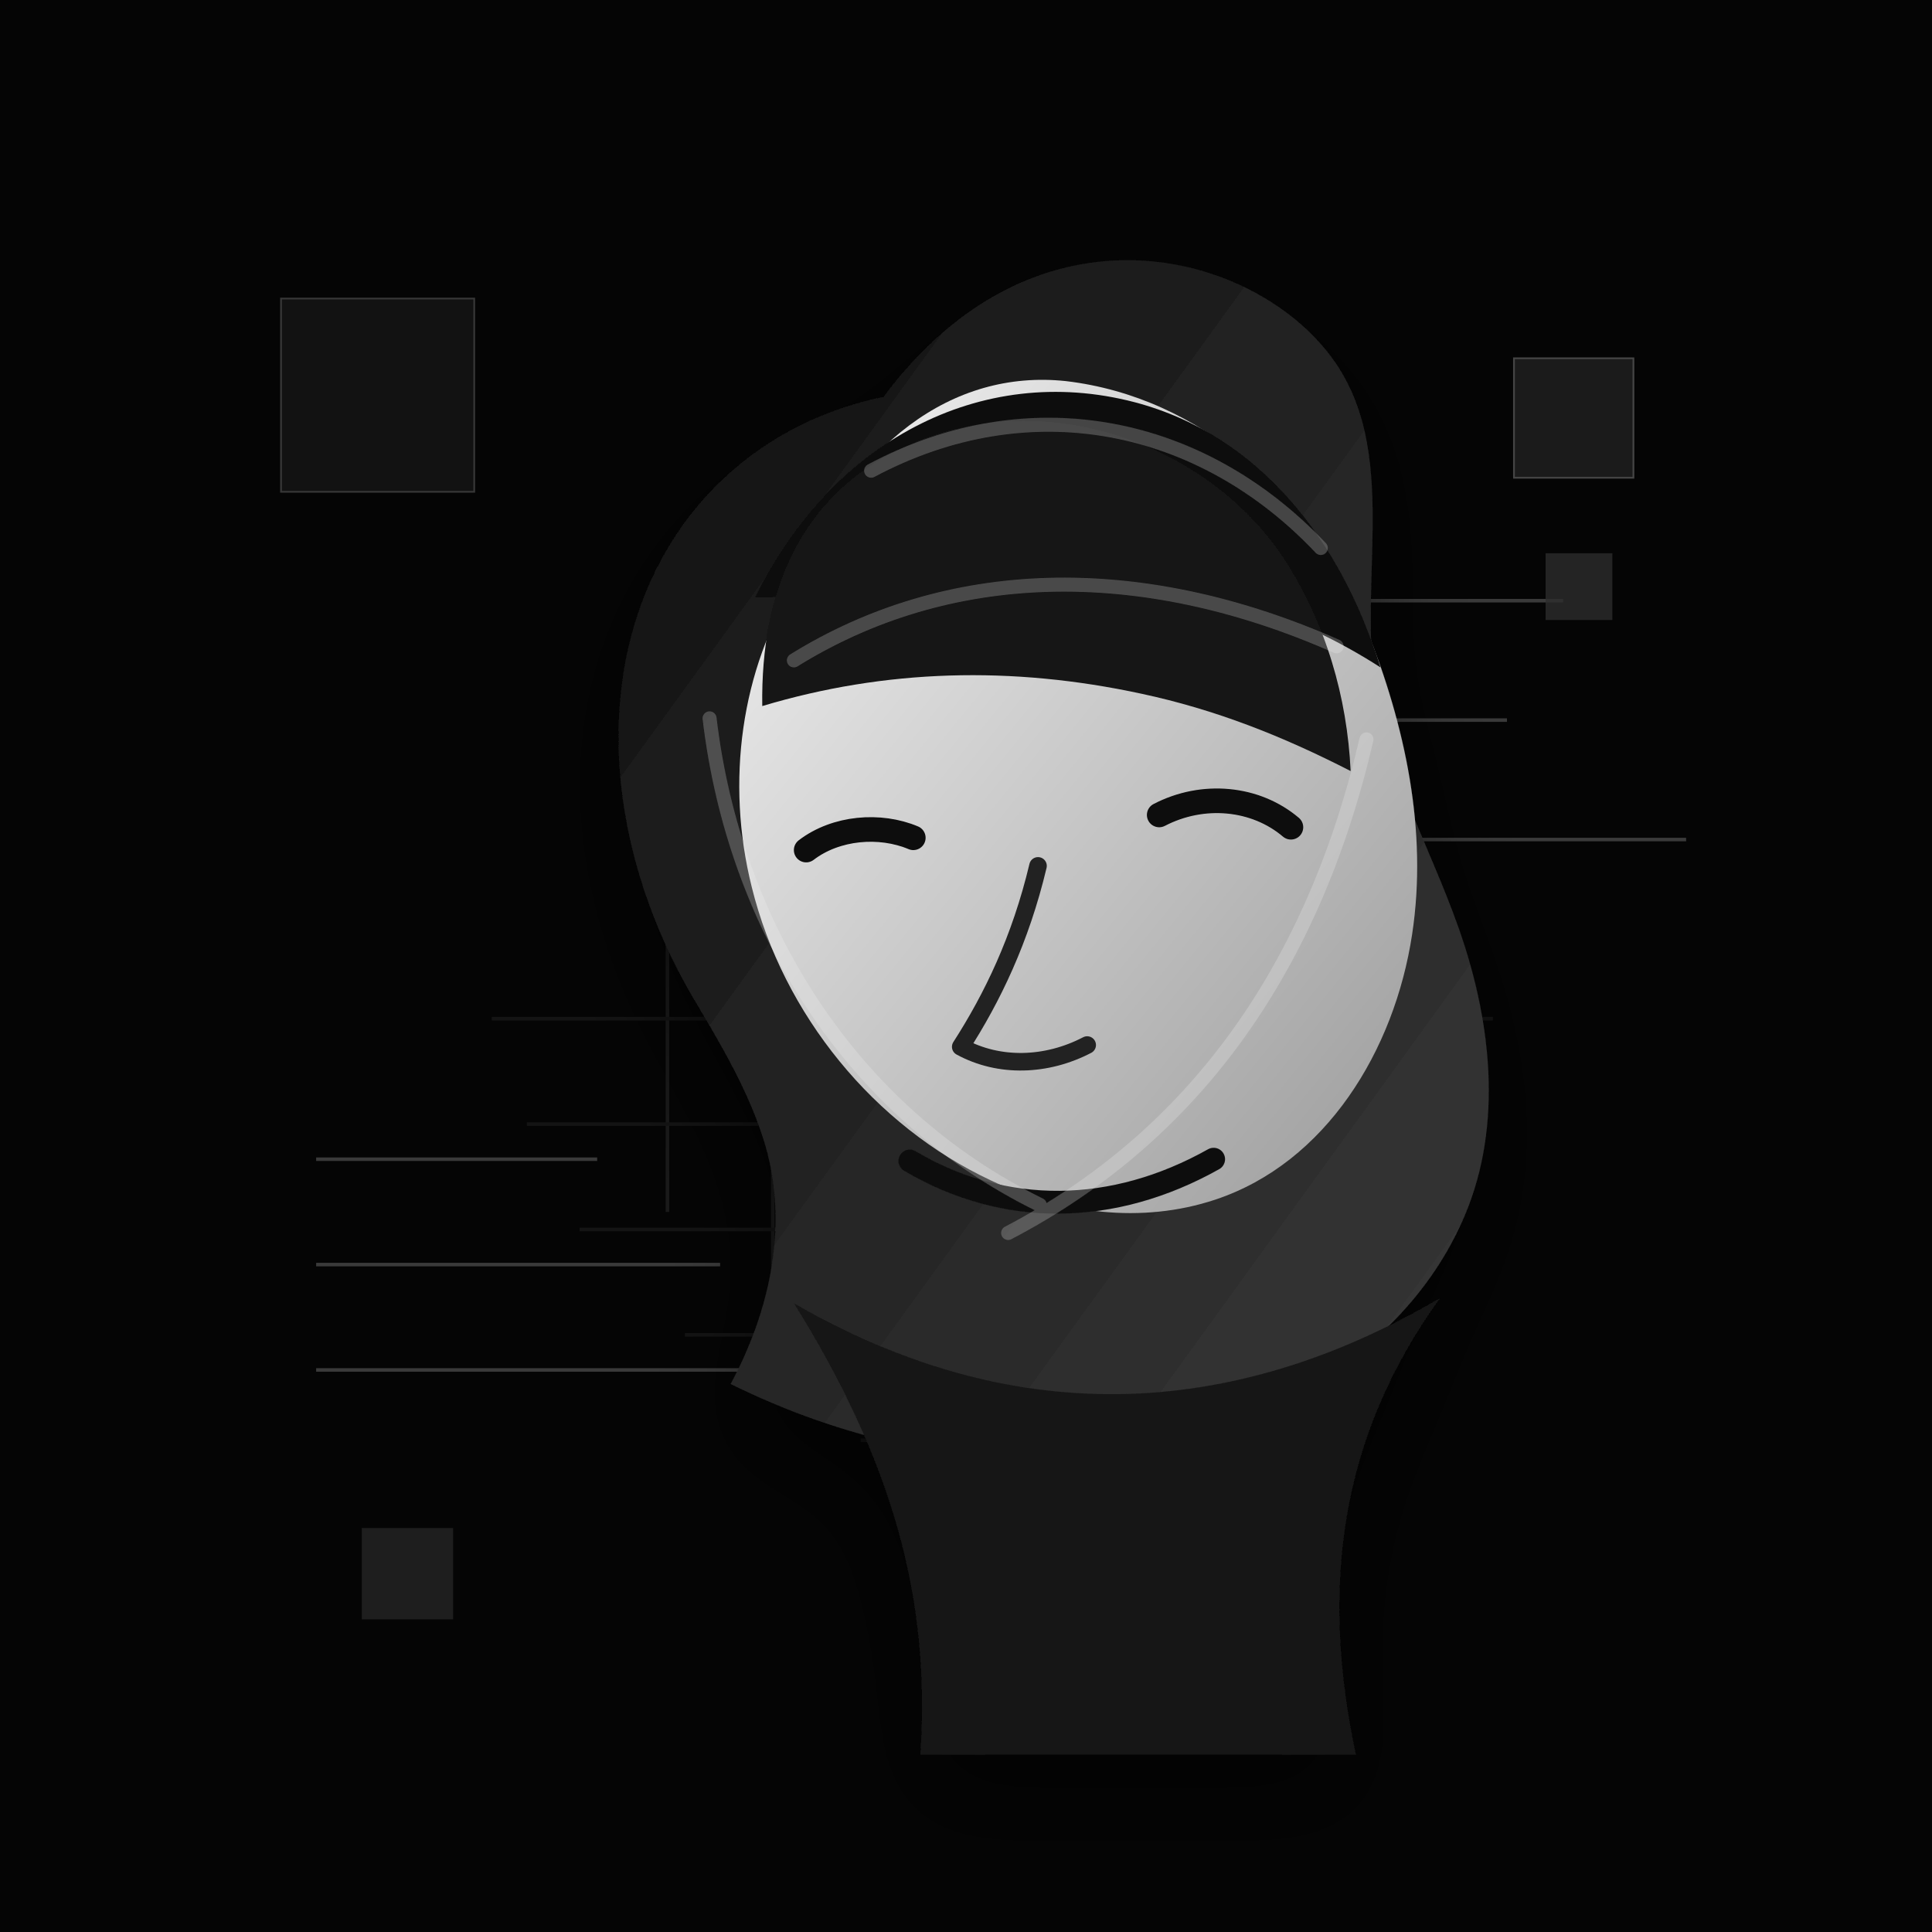
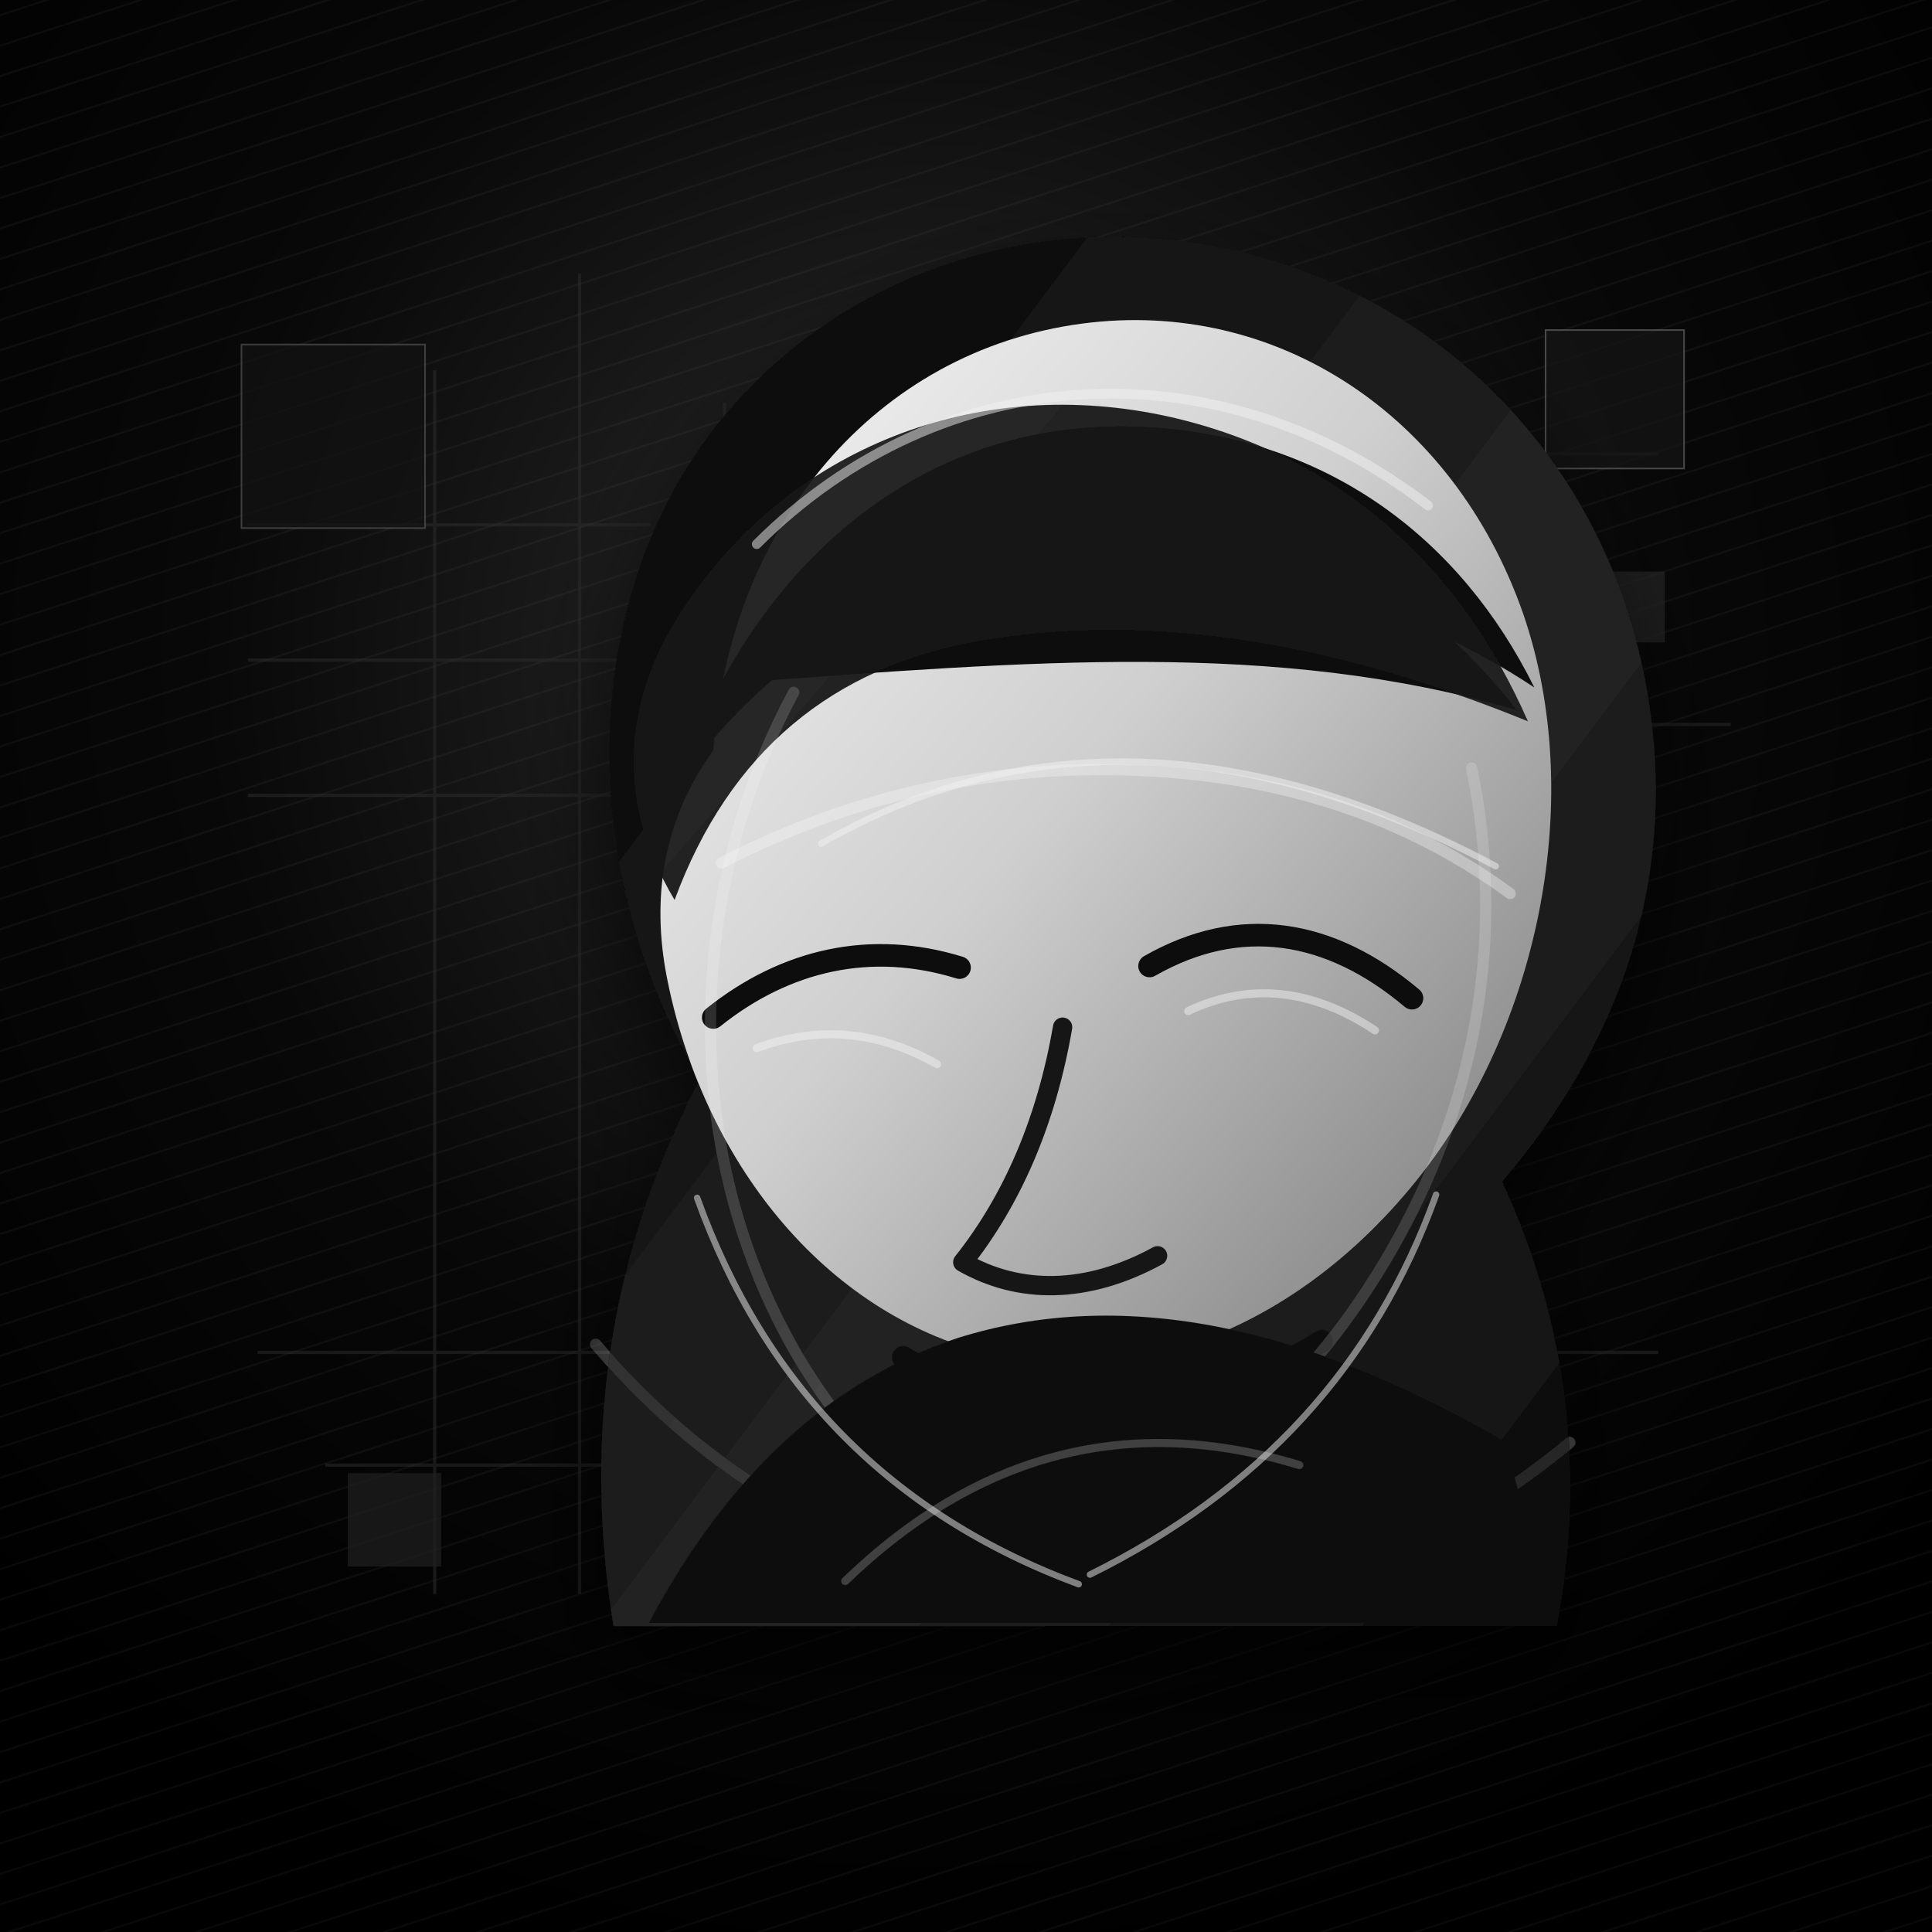
- <svg xmlns="http://www.w3.org/2000/svg" width="1100" height="1100" viewBox="0 0 1100 1100" role="img" aria-labelledby="title desc">
+ <svg xmlns="http://www.w3.org/2000/svg" width="1200" height="1200" viewBox="0 0 1200 1200" role="img" aria-labelledby="title desc">
  <defs>
-     <linearGradient id="skin" x1="0" y1="0" x2="1" y2="1">
-       <stop offset="0" stop-color="#f4f4f4" />
-       <stop offset="1" stop-color="#9b9b9b" />
+     <radialGradient id="glow" cx="48%" cy="34%" r="68%">
+       <stop offset="0" stop-color="#2b2b2b" />
+       <stop offset="0.55" stop-color="#080808" />
+       <stop offset="1" stop-color="#000" />
+     </radialGradient>
+     <linearGradient id="face" x1="0" y1="0" x2="1" y2="1">
+       <stop offset="0" stop-color="#f7f7f7" />
+       <stop offset="0.45" stop-color="#cfcfcf" />
+       <stop offset="1" stop-color="#777" />
    </linearGradient>
    <linearGradient id="hair" x1="0" y1="0" x2="1" y2="1">
-       <stop offset="0" stop-color="#111" />
-       <stop offset="1" stop-color="#383838" />
+       <stop offset="0" stop-color="#050505" />
+       <stop offset="0.58" stop-color="#242424" />
+       <stop offset="1" stop-color="#080808" />
    </linearGradient>
-     <filter id="softShadow" x="-20%" y="-20%" width="140%" height="140%">
-       <feDropShadow dx="0" dy="26" stdDeviation="28" flood-color="#000" flood-opacity="0.5" />
+     <linearGradient id="paper" x1="0" y1="0" x2="1" y2="1">
+       <stop offset="0" stop-color="#f4f4f4" />
+       <stop offset="1" stop-color="#989898" />
+     </linearGradient>
+     <filter id="shadow" x="-20%" y="-20%" width="140%" height="140%">
+       <feDropShadow dx="0" dy="34" stdDeviation="30" flood-color="#000" flood-opacity="0.68" />
    </filter>
+     <pattern id="hatch" width="18" height="18" patternUnits="userSpaceOnUse" patternTransform="rotate(-18)">
+       <path d="M0 9h18" stroke="#fff" stroke-width="1" opacity="0.08" />
+     </pattern>
  </defs>
-   <rect width="1100" height="1100" fill="#050505" />
-   <g opacity="0.5">
-     <path d="M180 780h310M180 720h230M180 660h160M720 342h170M760 410h98M790 478h170" stroke="#6f6f6f" stroke-width="2" />
-     <path d="M560 190v690M620 210v610M680 250v520M740 300v430M440 290v460M380 370v320" stroke="#2f2f2f" stroke-width="2" />
-     <path d="M280 580h570M300 640h490M330 700h430M390 760h310M490 820h170" stroke="#242424" stroke-width="2" />
+   <rect width="1200" height="1200" fill="url(#glow)" />
+   <rect width="1200" height="1200" fill="url(#hatch)" opacity="0.55" />
+   <g opacity="0.5" stroke="#2d2d2d" stroke-width="2">
+     <path d="M154 326h250M154 410h350M154 494h250M710 282h320M760 366h210M805 450h270M160 840h360M202 910h270M780 840h250" />
+     <path d="M270 230v760M360 170v820M450 250v680M720 170v820M810 250v680M900 220v720" />
  </g>
-   <g filter="url(#softShadow)">
-     <path d="M503 226c-78 16-135 75-148 157-10 63 7 129 39 184 16 27 33 55 42 86 13 46 2 94-20 135 63 31 134 48 207 41 96-10 179-61 211-137 22-52 15-112-4-165-16-45-40-87-47-134-10-68 16-143-30-196-47-55-165-85-250 29z" fill="url(#hair)" />
-     <path d="M453 332c-31 49-40 113-25 173 18 73 70 136 136 167 40 19 86 25 128 11 63-21 102-85 112-151 9-59-4-119-26-174-31-76-95-132-171-141-65-7-122 36-154 115z" fill="url(#skin)" />
-     <path d="M430 340c43-88 128-134 216-111 72 19 118 80 140 151-48-31-105-49-163-52-72-4-138 13-193 12z" fill="#0e0e0e" />
-     <path d="M434 402c70-21 142-23 216-7 42 9 80 24 119 44-2-42-14-84-38-121-47-71-152-104-232-55-42 26-66 72-65 139z" fill="#151515" />
-     <path d="M520 477c-19-8-44-6-61 7M660 464c25-13 55-10 75 7" fill="none" stroke="#0a0a0a" stroke-width="14" stroke-linecap="round" />
-     <path d="M591 493c-10 42-26 75-44 103 22 12 49 11 72-1" fill="none" stroke="#222" stroke-width="10" stroke-linecap="round" stroke-linejoin="round" />
-     <path d="M518 661c54 32 116 31 173-1" fill="none" stroke="#111" stroke-width="13" stroke-linecap="round" />
-     <path d="M452 742c56 90 78 168 72 257h248c-20-94-10-180 48-260-121 71-245 74-368 3z" fill="#181818" />
-     <path d="M404 409c14 118 80 224 188 277M778 421c-30 129-97 225-204 281M496 268c90-48 188-28 256 44M452 376c87-54 196-58 309-8" fill="none" stroke="#f2f2f2" stroke-width="8" stroke-linecap="round" opacity="0.24" />
+   <g opacity="0.72">
+     <rect x="150" y="214" width="114" height="114" fill="#121212" stroke="#505050" />
+     <rect x="960" y="205" width="86" height="86" fill="#151515" stroke="#606060" />
+     <rect x="990" y="355" width="44" height="44" fill="#262626" />
+     <rect x="216" y="915" width="58" height="58" fill="#1f1f1f" />
  </g>
-   <g opacity="0.8">
-     <rect x="160" y="170" width="110" height="110" fill="#151515" stroke="#444" />
-     <rect x="862" y="204" width="68" height="68" fill="#202020" stroke="#555" />
-     <rect x="880" y="315" width="38" height="38" fill="#2c2c2c" />
-     <rect x="206" y="870" width="52" height="52" fill="#242424" />
+   <g filter="url(#shadow)">
+     <path d="M381 1010c-20-125 0-238 54-340-72-118-79-282 2-395 74-103 207-150 336-118 135 34 230 142 251 278 18 115-20 216-91 299 41 88 52 183 34 276H381z" fill="url(#hair)" />
+     <path d="M443 466c10-140 101-248 229-265 121-16 231 57 274 180 39 113 11 256-66 352-69 86-167 130-261 109-103-23-180-116-204-231-10-47-6-98 28-145z" fill="url(#face)" />
+     <path d="M420 488c49-143 160-235 303-222 103 9 184 68 230 161-83-55-184-82-302-73-90 7-166 44-231 134z" fill="#111" />
+     <path d="M457 424c90-108 238-143 373-76 43 21 80 52 112 93-150-44-304-30-485-17z" fill="#0b0b0b" />
+     <path d="M419 559c34-92 98-145 190-161 112-19 227 4 340 50-42-96-117-165-222-189-120-27-238 19-304 121-32 49-44 112-4 179z" fill="#151515" opacity="0.92" />
+     <path d="M448 536c74-38 151-57 230-58 103-1 189 25 260 77" fill="none" stroke="#f7f7f7" stroke-width="7" stroke-linecap="round" opacity="0.35" />
+     <path d="M443 632c45-36 98-48 153-31M714 600c56-32 112-23 163 20" fill="none" stroke="#070707" stroke-width="14" stroke-linecap="round" />
+     <path d="M470 651c38-14 75-11 112 10M738 628c38-18 77-14 116 12" fill="none" stroke="#f7f7f7" stroke-width="5" stroke-linecap="round" opacity="0.45" />
+     <path d="M660 638c-10 58-31 107-62 146 35 20 77 20 121-4" fill="none" stroke="#171717" stroke-width="12" stroke-linecap="round" stroke-linejoin="round" />
+     <path d="M561 843c81 49 170 45 260-10" fill="none" stroke="#111" stroke-width="14" stroke-linecap="round" />
+     <path d="M584 876c68 24 135 20 199-13" fill="none" stroke="#f5f5f5" stroke-width="5" stroke-linecap="round" opacity="0.36" />
+     <path d="M493 430c-54 100-68 226-31 338 31 94 93 166 177 211M914 477c21 100 4 202-45 291-47 86-116 151-207 195" fill="none" stroke="#fff" stroke-width="7" stroke-linecap="round" opacity="0.16" />
+     <path d="M370 835c94 110 216 161 365 154 91-4 171-35 240-93" fill="none" stroke="#fff" stroke-width="7" stroke-linecap="round" opacity="0.1" />
+     <path d="M403 1008c49-92 113-151 192-177 99-31 212-10 339 64 12 36 19 74 21 113H403z" fill="#111" />
+     <path d="M525 982c83-80 177-104 282-72" fill="none" stroke="#f7f7f7" stroke-width="5" stroke-linecap="round" opacity="0.2" />
+   </g>
+   <g opacity="0.5" fill="none" stroke="#f1f1f1" stroke-linecap="round">
+     <path d="M470 338c115-115 286-125 417-24" stroke-width="6" />
+     <path d="M433 744c42 117 121 197 237 240" stroke-width="4" />
+     <path d="M892 742c-38 106-110 184-215 236" stroke-width="4" />
+     <path d="M510 524c125-72 265-68 419 14" stroke-width="4" />
  </g>
</svg>
